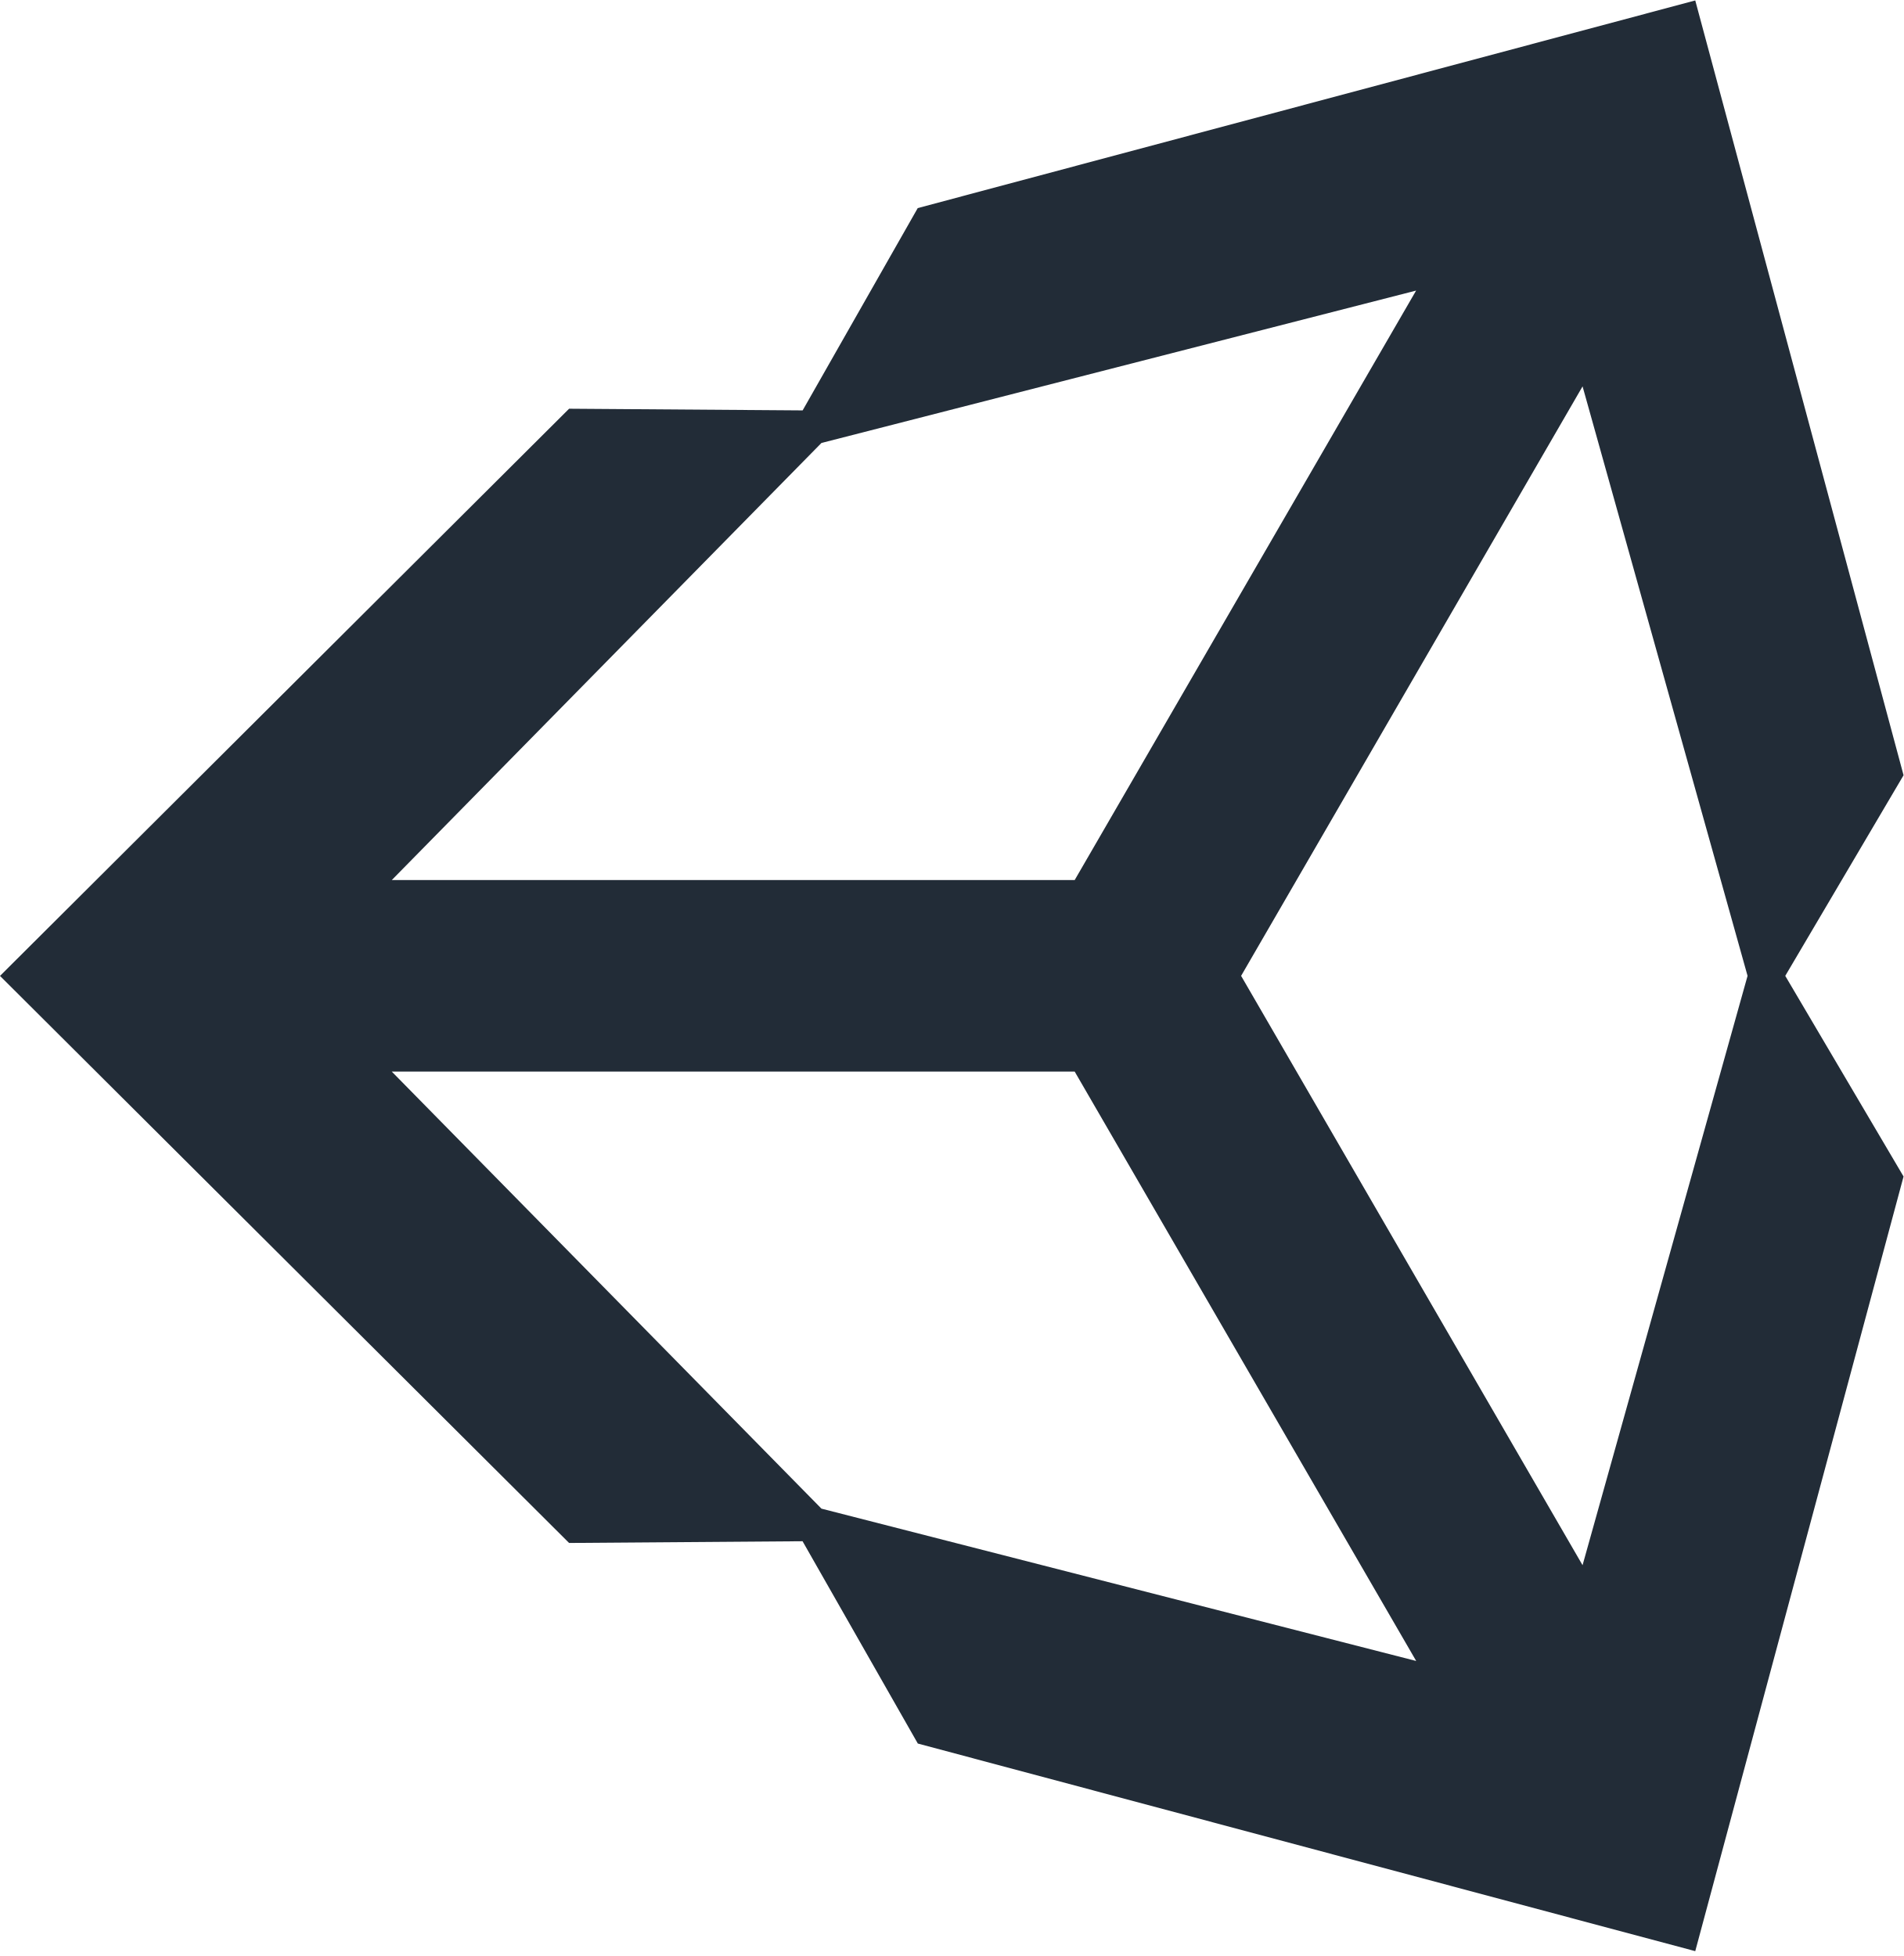
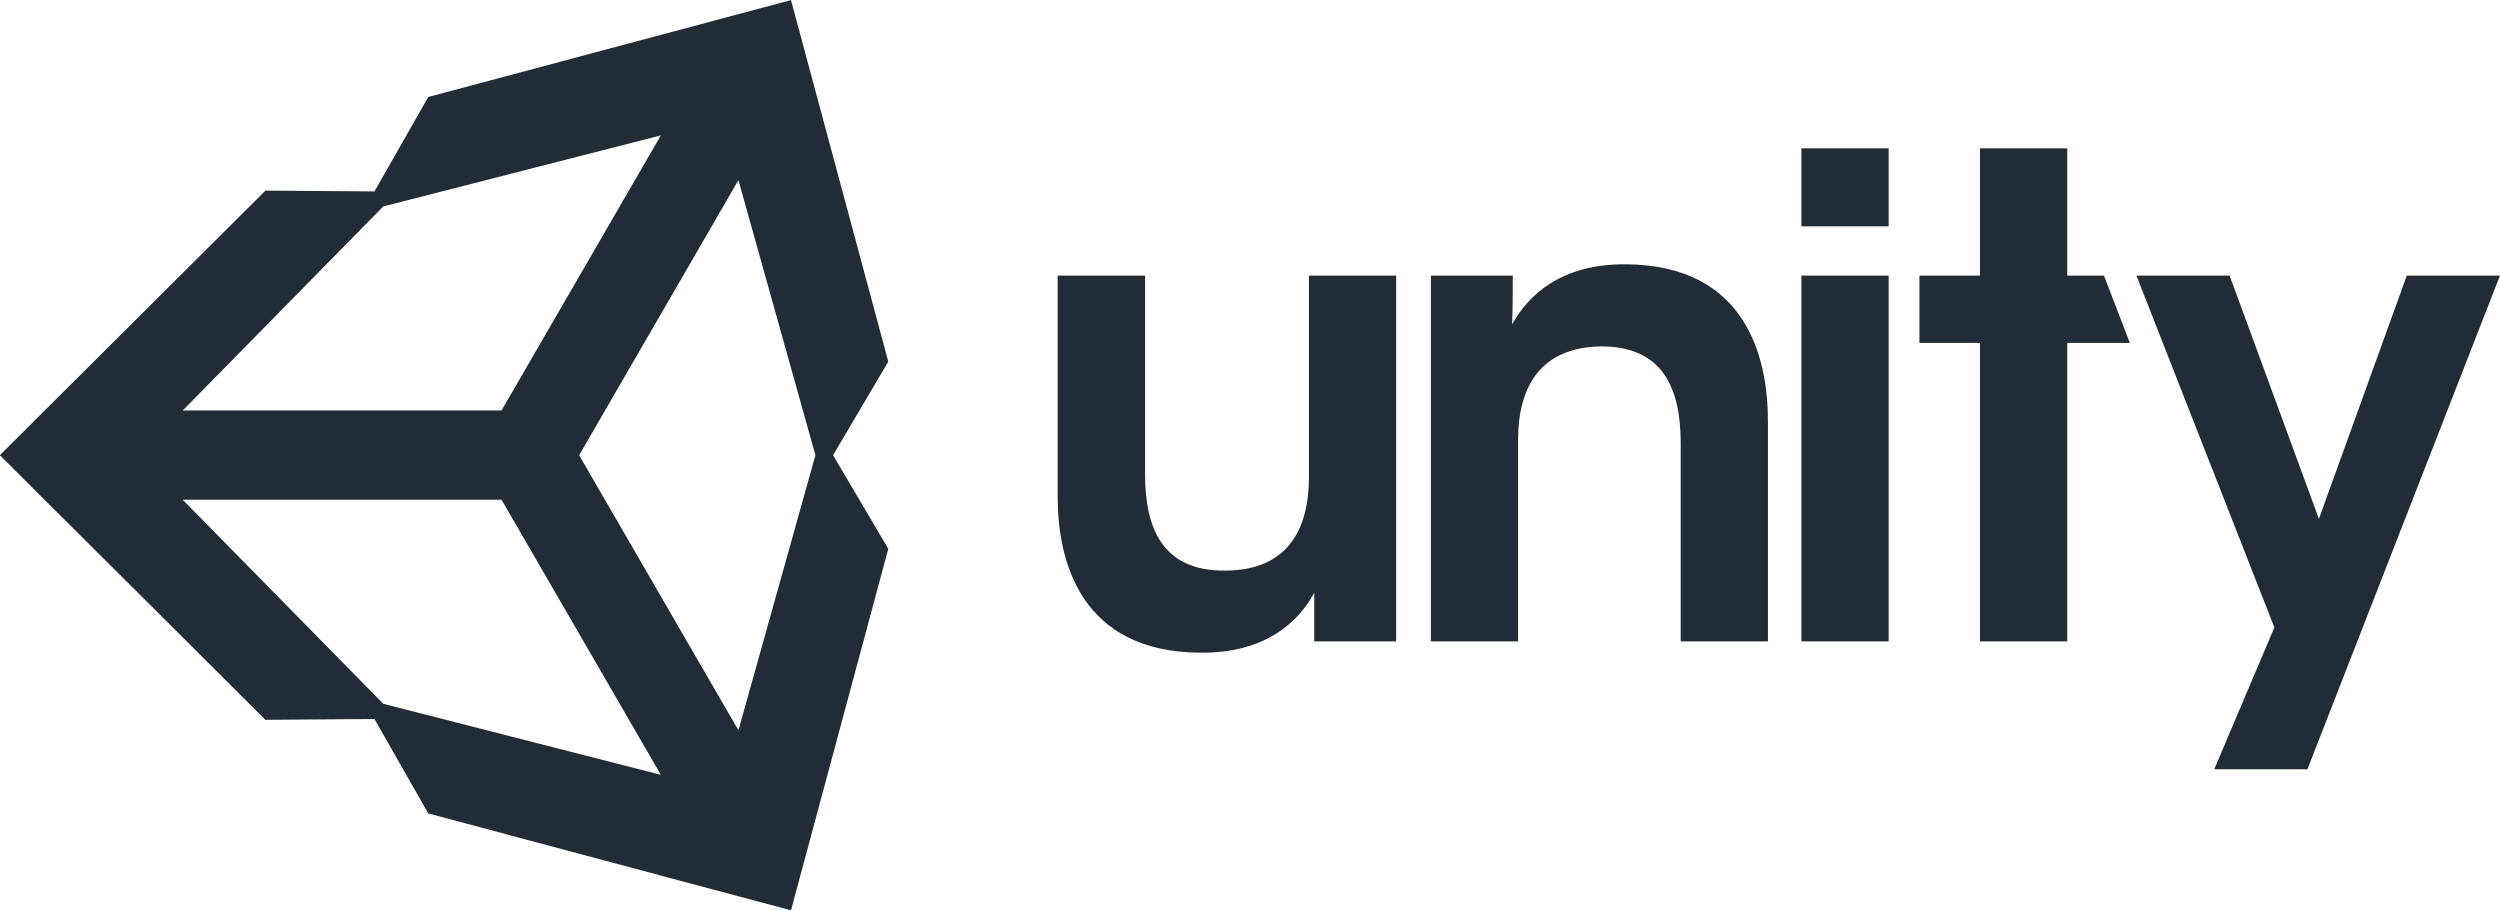
- <svg xmlns="http://www.w3.org/2000/svg" width="2433" height="2500" viewBox="0 0 256 263" preserveAspectRatio="xMinYMin meet">
-   <path d="M166.872 131.237l45.91-79.275 22.184 79.275-22.185 79.256-45.909-79.256zm-22.376 12.874l45.916 79.262-79.966-20.486-57.77-58.776h91.82zm45.906-105.033l-45.906 79.275h-91.82l57.77-58.78 79.956-20.495zm65.539 65.18L227.933.06l-104.54 27.925-15.475 27.207-31.401-.225L0 131.244l76.517 76.259h.003l31.388-.232 15.497 27.207 104.528 27.92L255.94 158.22l-15.906-26.982 15.906-26.978z" fill="#222C37" />
+ <svg xmlns="http://www.w3.org/2000/svg" id="Layer_1" viewBox="0 0 300 109.2" width="2500" height="910">
+   <style>.st0{fill:#222c37}</style>
+   <path class="st0" d="M1263.9 2944.2h-42.5v-98.3c0-25.3-10.4-45.4-40.9-45.4-30.2-.3-38.9 20.4-38.9 46.7v97H1099v-107.8c0-31.1 11-75.6 69.5-75.9 32.1-.3 48 15.3 55.5 29.2V2766h39.9v178.2M1280.8 2766h42.5v98.3c0 25 10.4 45.1 40.6 45.4 29.9 0 38.6-20.4 38.6-47.1V2766h42.5v107.4c0 31.5-11 75.9-69.1 76.3-31.8.3-47.7-15.2-55.5-29.2.3 8.4.3 15.9.3 23.7h-39.9V2766M1461.3 2766h42.5v178.2h-42.5V2766zm0 202.2h42.5v38h-42.5v-38M1548.3 2766h42.5v145.4h30.5l-12.6 32.8h-17.9v62h-42.5v-62h-29.5v-32.8h29.5V2766M1662.4 2703.7h45.4l93.8 240.5h-45.4l-42.8-118.5-43.5 118.5h-45.4l67.2-171.4-29.3-69.1M865.9 2856.7l77.6 134 37.5-134-37.5-134-77.6 134zm-37.8-21.7l77.6-134-135.2 34.6-97.7 99.4h155.3zm77.6 177.5l-77.6-134H672.8l97.7 99.4 135.2 34.6zm110.8-110.2l-47.4 176.1-176.7-47.2-26.2-46-53.1.4-129.4-128.9 129.4-128.9 53.1.4 26.2-46 176.7-47.2 47.4 176.1-26.9 45.6 26.9 45.6" transform="matrix(.24634 0 0 -.24634 -143.809 758.345)" />
</svg>
